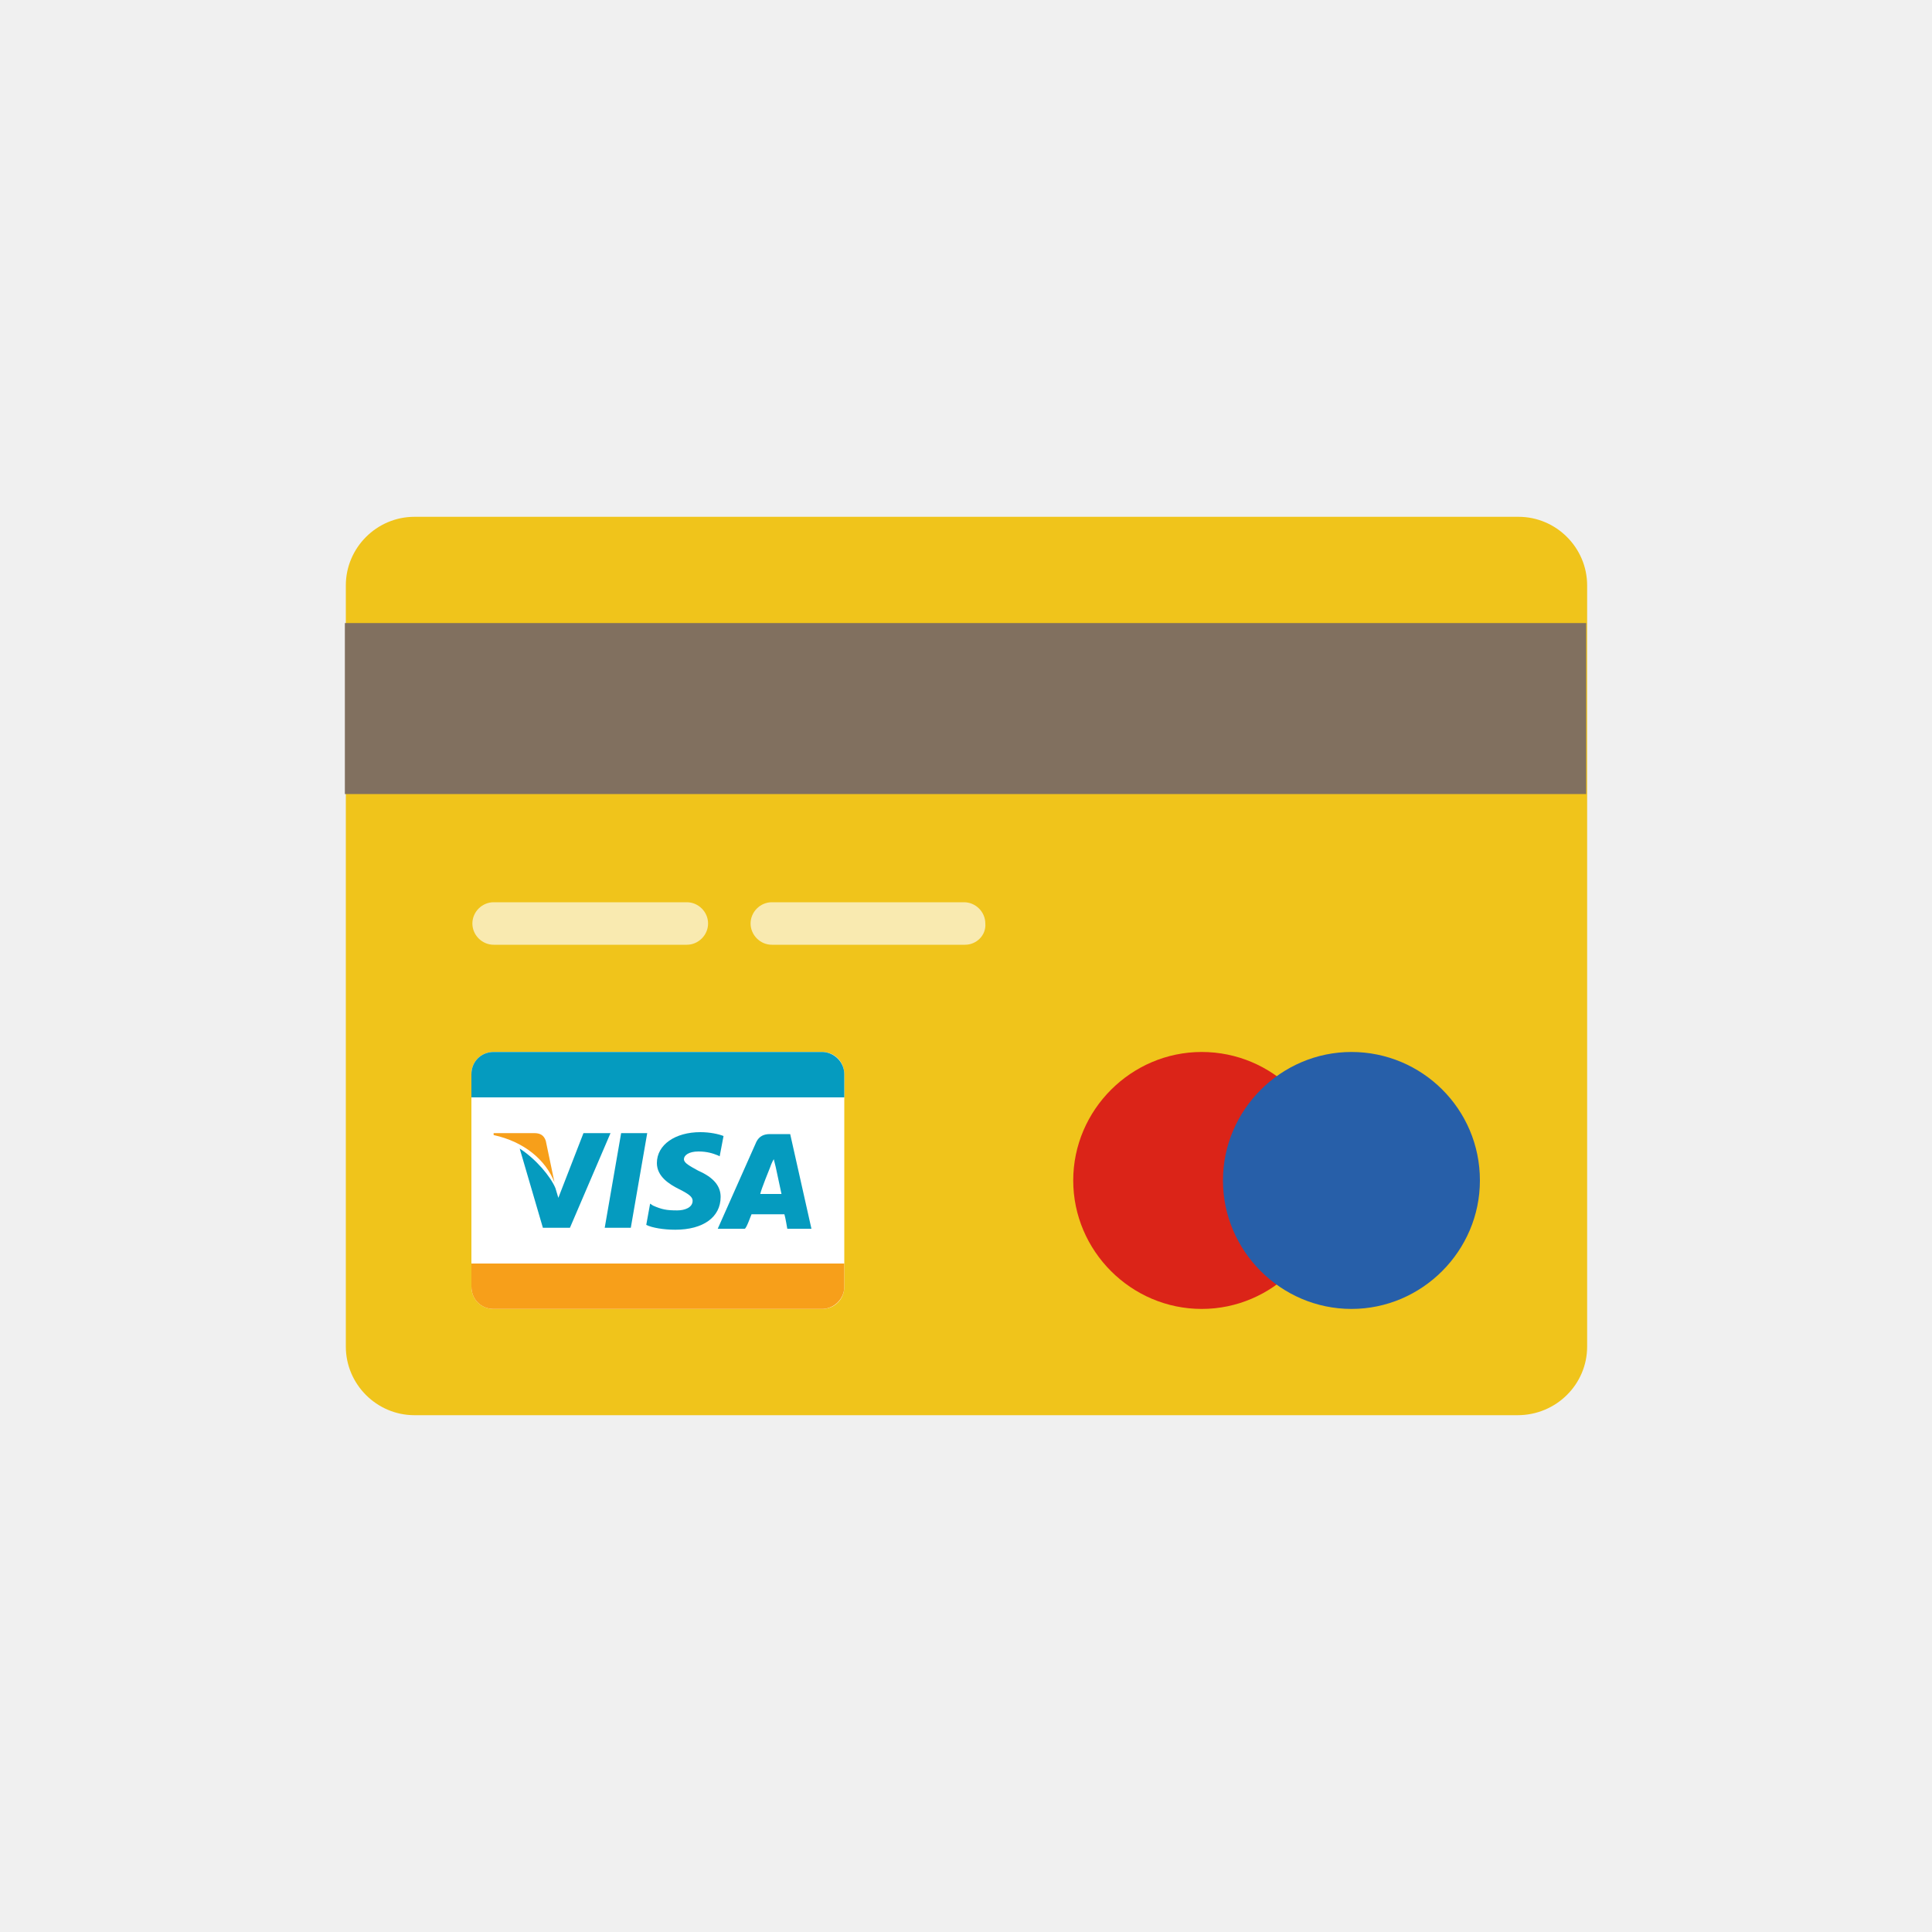
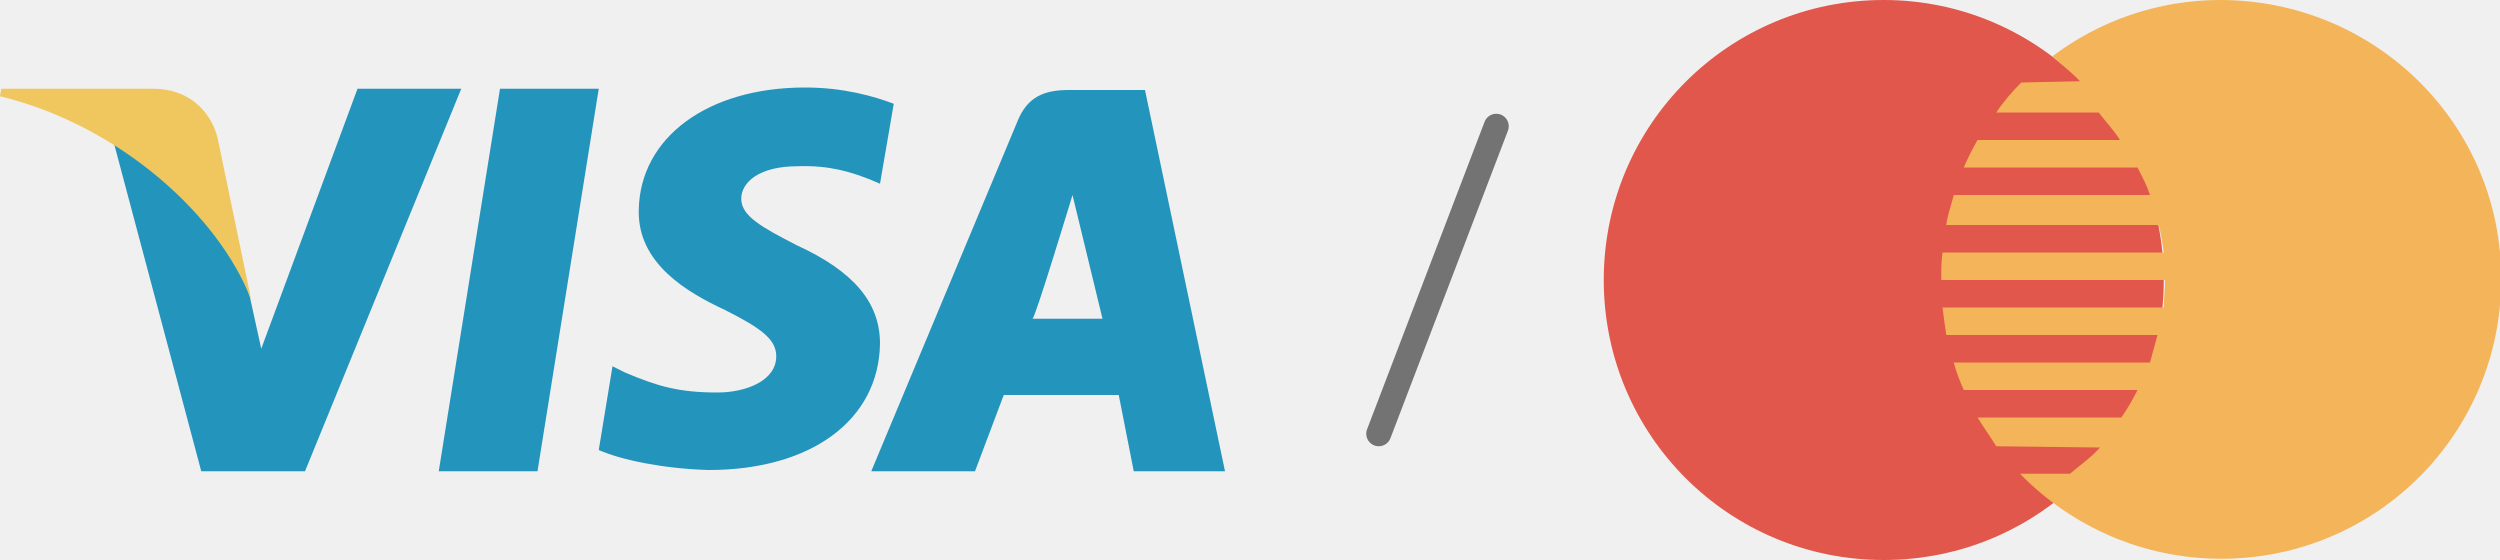
- <svg xmlns="http://www.w3.org/2000/svg" version="1.1" id="Layer_1" x="0px" y="0px" viewBox="0 0 200 200" style="enable-background:new 0 0 200 200;" xml:space="preserve">
+ <svg xmlns="http://www.w3.org/2000/svg" version="1.1" id="Layer_1" x="0px" y="0px" viewBox="0 0 200 44.8" style="enable-background:new 0 0 200 44.8;" xml:space="preserve">
  <style type="text/css">
- 	.st0{fill:#F0C41B;}
- 	.st1{fill:#81705F;}
- 	.st2{fill:#F9EAB0;}
- 	.st3{fill:#DB2418;}
- 	.st4{fill:#275FA9;}
- 	.st5{fill:#FFFFFF;}
- 	.st6{fill:#F79F1A;}
- 	.st7{fill:#059BBF;}
+ 	.st0{fill:#2394BC;}
+ 	.st1{fill:#EFC75E;}
+ 	.st2{fill:#E2574C;}
+ 	.st3{fill:#F4B459;}
+ 	.st4{fill:none;stroke:#737373;stroke-width:2;stroke-linecap:round;stroke-miterlimit:10;}
</style>
  <g>
-     <path id="XMLID_115_" class="st0" d="M157.1,146.5H42.9c-3.9,0-7.1-3.2-7.1-7.1V60.6c0-3.9,3.2-7.1,7.1-7.1h114.3   c3.9,0,7.1,3.2,7.1,7.1v78.8C164.3,143.3,161.1,146.5,157.1,146.5" />
-     <rect id="XMLID_114_" x="35.7" y="64.5" class="st1" width="128.5" height="17.7" />
-     <path id="XMLID_113_" class="st2" d="M71.1,97.8h-20c-1.2,0-2.2-1-2.2-2.2s1-2.2,2.2-2.2h20c1.2,0,2.2,1,2.2,2.2   S72.3,97.8,71.1,97.8" />
-     <path id="XMLID_112_" class="st2" d="M99.9,97.8h-20c-1.2,0-2.2-1-2.2-2.2s1-2.2,2.2-2.2h19.9c1.2,0,2.2,1,2.2,2.2   C102.1,96.8,101.1,97.8,99.9,97.8" />
-     <path id="XMLID_106_" class="st3" d="M137.7,122.2c0,7.3-6,13.3-13.3,13.3s-13.3-6-13.3-13.3s6-13.3,13.3-13.3   C131.7,108.9,137.7,114.8,137.7,122.2" />
-     <path id="XMLID_105_" class="st4" d="M153.2,122.2c0,7.3-6,13.3-13.3,13.3s-13.3-6-13.3-13.3s6-13.3,13.3-13.3   C147.2,108.9,153.2,114.8,153.2,122.2" />
    <g>
-       <path class="st5" d="M87.4,133.2c0,1.3-1,2.3-2.3,2.3h-34c-1.3,0-2.3-1-2.3-2.3v-22c0-1.3,1-2.3,2.3-2.3h34c1.3,0,2.3,1,2.3,2.3    V133.2L87.4,133.2z" />
-       <path class="st6" d="M57.4,122.4l-0.9-4.3c-0.2-0.6-0.6-0.8-1.2-0.8h-4.2l0,0.2C54.3,118.2,56.5,120.1,57.4,122.4z" />
      <g>
-         <polygon class="st7" points="67,117.3 64.3,117.3 62.6,127.1 65.3,127.1    " />
-         <path class="st7" d="M59,127.1l4.2-9.8h-2.8l-2.6,6.7l-0.3-1c-0.5-1.2-2-3-3.7-4.1l2.4,8.2L59,127.1z" />
-         <path class="st7" d="M74.6,123.9c0-1.1-0.7-2-2.3-2.7c-0.9-0.5-1.5-0.8-1.5-1.2c0-0.4,0.5-0.8,1.5-0.8c0.9,0,1.5,0.2,2,0.4     l0.2,0.1l0.4-2.1c-0.5-0.2-1.4-0.4-2.4-0.4c-2.6,0-4.5,1.3-4.5,3.2c0,1.4,1.3,2.2,2.3,2.7c1,0.5,1.4,0.8,1.4,1.2     c0,0.7-0.8,1-1.6,1c-1.1,0-1.6-0.1-2.5-0.5l-0.3-0.2l-0.4,2.2c0.6,0.3,1.8,0.5,3,0.5C72.8,127.3,74.6,126,74.6,123.9z" />
-         <path class="st7" d="M77.8,125.7c0.3,0,3,0,3.4,0c0.1,0.3,0.3,1.5,0.3,1.5h2.5l-2.2-9.8h-2.1c-0.6,0-1.1,0.2-1.4,0.8l-4,9h2.8     C77.3,127.1,77.7,125.9,77.8,125.7z M79.7,120.9c0,0,0.2-0.6,0.4-0.9l0.2,0.8c0,0,0.5,2.3,0.6,2.8h-2.2     C78.8,123.1,79.7,120.9,79.7,120.9z" />
-         <path class="st7" d="M85.1,108.9h-34c-1.3,0-2.3,1-2.3,2.3v2.4h38.6v-2.4C87.4,109.9,86.3,108.9,85.1,108.9z" />
+         <path class="st0" d="M40,7.1l-4.9,30.6H43l4.9-30.6C47.9,7.1,40,7.1,40,7.1z M63.7,19.6c-2.7-1.4-4.4-2.3-4.4-3.7     c0-1.3,1.4-2.6,4.5-2.6c2.6-0.1,4.4,0.5,5.9,1.1l0.7,0.3l1.1-6.4c-1.6-0.6-4-1.3-7.1-1.3c-7.8,0-13.2,4-13.3,9.8     c-0.1,4.3,3.9,6.6,6.9,8c3,1.5,4.1,2.4,4.1,3.7c0,2-2.5,2.9-4.7,2.9c-3.1,0-4.8-0.5-7.4-1.6l-1-0.5l-1.1,6.7     c1.8,0.8,5.2,1.5,8.8,1.6c8.2,0,13.6-4,13.7-10.1C70.4,24.2,68.3,21.7,63.7,19.6z M91.6,7.2h-6.1c-1.9,0-3.3,0.5-4.1,2.5     l-11.7,28H78l2.3-6.1h9.2l1.2,6.1h7.3L91.6,7.2z M82.6,25.5c0.2,0,3.2-9.9,3.2-9.9l2.4,9.9C88.1,25.5,84.1,25.5,82.6,25.5z      M28.6,7.1l-7.7,20.8L20,23.8c-1.4-4.7-5.9-9.9-10.9-12.4l7,26.3h8.3L36.9,7.1L28.6,7.1L28.6,7.1z" />
      </g>
-       <path class="st6" d="M85.1,135.5h-34c-1.3,0-2.3-1-2.3-2.3v-2.4h38.6v2.4C87.4,134.5,86.3,135.5,85.1,135.5z" />
    </g>
+     <path class="st1" d="M17.4,11c-0.6-2.3-2.5-3.9-5.1-3.9H0.1L0,7.7C9.5,10,17.5,17.2,20.1,24L17.4,11z" />
  </g>
+   <g>
+     <path class="st2" d="M173.1,22.4c0,12.4-10,22.4-22.4,22.4c-12.4,0-22.4-10-22.4-22.4S138.3,0,150.7,0C163,0,173.1,10,173.1,22.4z" />
+     <path class="st3" d="M177.6,0c-5,0-9.7,1.7-13.4,4.5l0,0c0.7,0.7,1.5,1.2,2.2,2l-4.7,0.1c-0.7,0.7-1.4,1.5-2,2.4h8.2   c0.6,0.8,1.2,1.4,1.7,2.2h-11.4c-0.4,0.7-0.8,1.5-1.1,2.2h13.9c0.4,0.8,0.7,1.3,1,2.2h-15.7c-0.2,0.8-0.5,1.6-0.6,2.4h17   c0.2,0.8,0.3,1.5,0.4,2.2h-17.7c-0.1,0.7-0.1,1.5-0.1,2.2h17.9c0,0.8-0.1,1.5-0.1,2.2h-17.7c0.1,0.8,0.2,1.5,0.3,2.2h16.9   c-0.2,0.7-0.4,1.5-0.6,2.2h-15.7c0.2,0.8,0.5,1.5,0.8,2.2h13.9c-0.4,0.8-0.8,1.5-1.3,2.2h-11.5c0.5,0.8,1,1.5,1.5,2.3l8.3,0.1   c-0.7,0.8-1.6,1.4-2.4,2.1c0,0-1.3,0-4,0c4.1,4.2,9.8,6.8,16.1,6.8c12.4,0,22.4-10,22.4-22.4S190,0,177.6,0z" />
+   </g>
+   <line class="st4" x1="119.7" y1="10.1" x2="110.3" y2="34.7" />
</svg>
